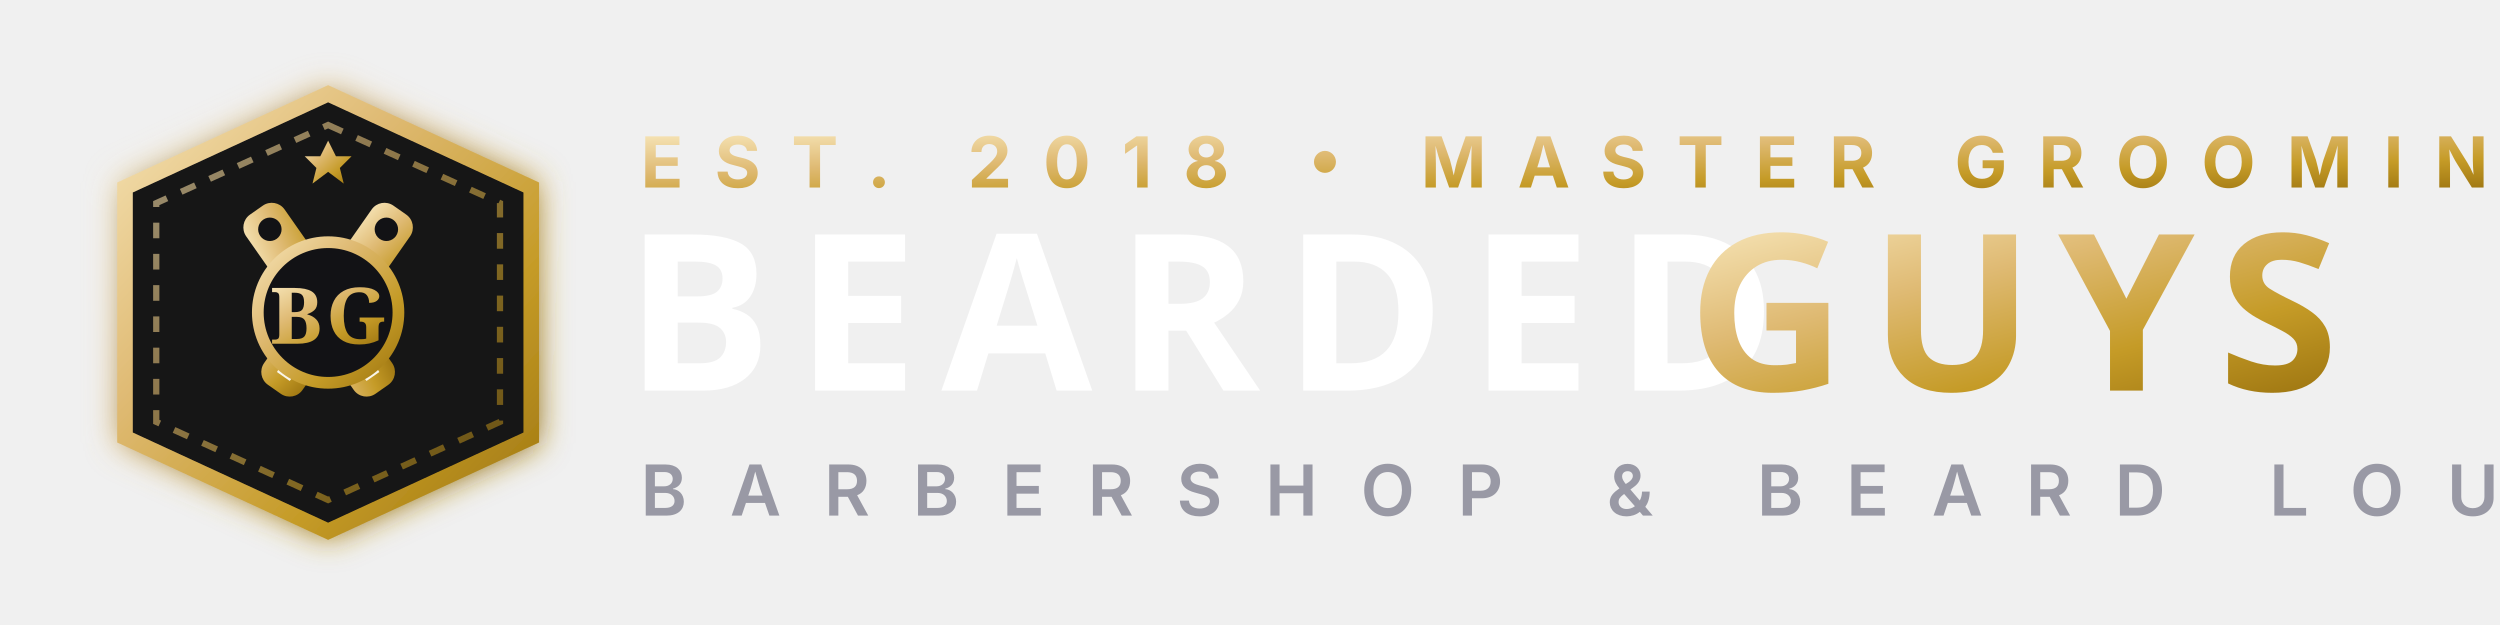
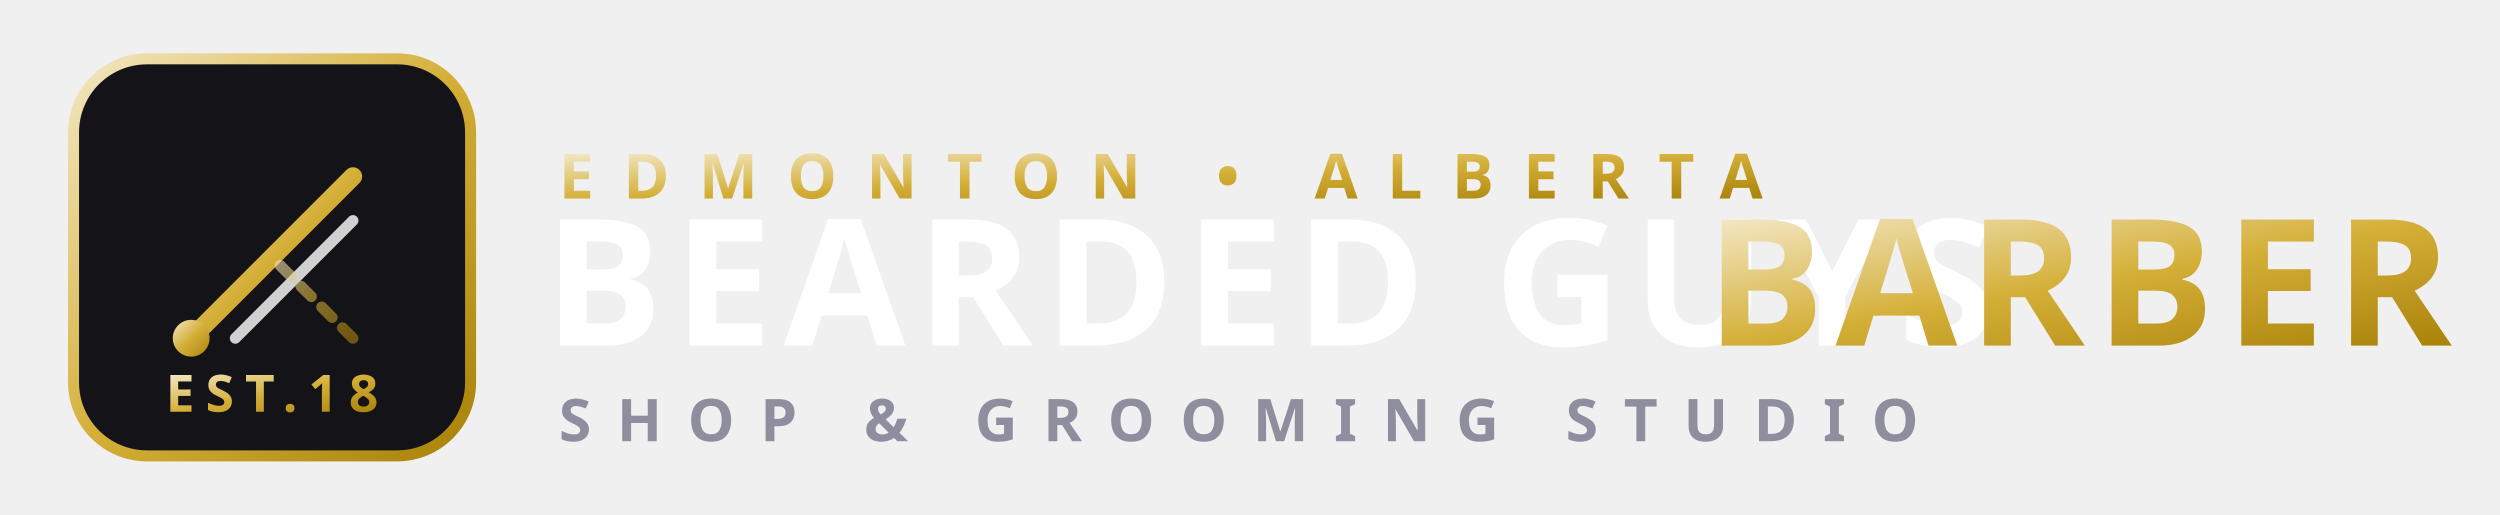
- <svg xmlns="http://www.w3.org/2000/svg" viewBox="0 0 320 80" fill="none" role="img" aria-label="Bearded Guys Barbershop">
+ <svg xmlns="http://www.w3.org/2000/svg" viewBox="0 0 340 70" fill="none" role="img" aria-label="Bearded Guys Barber Shop">
  <defs>
-     <linearGradient id="goldGrad" x1="0%" y1="0%" x2="100%" y2="100%">
-       <stop offset="0%" stop-color="#F5E2B3" />
-       <stop offset="35%" stop-color="#DFBA73" />
-       <stop offset="70%" stop-color="#C59B27" />
-       <stop offset="100%" stop-color="#9E7611" />
+     <linearGradient id="goldGradient" x1="0%" y1="0%" x2="100%" y2="100%">
+       <stop offset="0%" stop-color="#F3E7C4" />
+       <stop offset="50%" stop-color="#D4AF37" />
+       <stop offset="100%" stop-color="#AA820A" />
    </linearGradient>
-     <linearGradient id="goldGlow" x1="0%" y1="0%" x2="0%" y2="100%">
-       <stop offset="0%" stop-color="#DFBA73" stop-opacity="0.3" />
-       <stop offset="100%" stop-color="#DFBA73" stop-opacity="0" />
-     </linearGradient>
-     <filter id="subtleGlow" x="-20%" y="-20%" width="140%" height="140%">
-       <feGaussianBlur stdDeviation="2" result="blur" />
-       <feComposite in="SourceGraphic" in2="blur" operator="over" />
-     </filter>
  </defs>
  <g transform="translate(10, 8)">
-     <polygon points="32,4 58,16 58,48 32,60 6,48 6,16" stroke="url(#goldGrad)" stroke-width="2" fill="#121215" filter="url(#subtleGlow)" />
-     <polygon points="32,8 54,18 54,46 32,56 10,46 10,18" stroke="url(#goldGrad)" stroke-width="0.8" stroke-dasharray="2,2" fill="none" opacity="0.6" />
-     <g transform="translate(32,32) rotate(-35) translate(-32,-32)">
-       <rect x="29" y="16" width="6" height="28" rx="2" fill="url(#goldGrad)" />
-       <circle cx="32" cy="19" r="1.5" fill="#121215" />
-       <path d="M30 24 L34 24 L33 42 L31 42 Z" fill="#FFFFFF" opacity="0.9" />
-     </g>
-     <g transform="translate(32,32) rotate(35) translate(-32,-32)">
-       <rect x="29" y="16" width="6" height="28" rx="2" fill="url(#goldGrad)" />
-       <circle cx="32" cy="19" r="1.5" fill="#121215" />
-       <path d="M30 24 L34 24 L33 42 L31 42 Z" fill="#FFFFFF" opacity="0.9" />
-     </g>
-     <circle cx="32" cy="32" r="9" fill="#121215" stroke="url(#goldGrad)" stroke-width="1.5" />
-     <text x="32" y="36" font-family="'Cinzel', 'Bebas Neue', serif" font-size="10" font-weight="bold" fill="url(#goldGrad)" text-anchor="middle" letter-spacing="0.5">BG</text>
-     <path d="M32 10 L33 12 L35 12 L33.5 13.5 L34 15.5 L32 14 L30 15.5 L30.5 13.5 L29 12 L31 12 Z" fill="url(#goldGrad)" />
+     <rect x="0" y="0" width="54" height="54" rx="10" fill="#141418" stroke="url(#goldGradient)" stroke-width="1.5" />
+     <path d="M16 38 L38 16" stroke="url(#goldGradient)" stroke-width="2.5" stroke-linecap="round" />
+     <path d="M22 38 L38 22" stroke="#FFFFFF" stroke-width="1.5" stroke-linecap="round" opacity="0.8" />
+     <circle cx="16" cy="38" r="2.5" fill="url(#goldGradient)" />
+     <path d="M38 38 L27 27" stroke="url(#goldGradient)" stroke-width="1.5" stroke-linecap="round" stroke-dasharray="2,2" opacity="0.6" />
+     <text x="27" y="48" font-family="'Plus Jakarta Sans', sans-serif" font-size="7" font-weight="800" fill="url(#goldGradient)" text-anchor="middle" letter-spacing="1.5">EST.18</text>
  </g>
-   <text x="82" y="24" font-family="'Plus Jakarta Sans', 'Inter', sans-serif" font-size="9" font-weight="700" letter-spacing="4" fill="url(#goldGrad)" text-transform="uppercase">EST. 2018 • MASTER GROOMING</text>
-   <text x="80" y="50" font-family="'Cinzel', 'Bebas Neue', sans-serif" font-size="28" font-weight="900" letter-spacing="3" fill="#FFFFFF">BEARDED</text>
-   <text x="216" y="50" font-family="'Cinzel', 'Bebas Neue', sans-serif" font-size="28" font-weight="900" letter-spacing="3" fill="url(#goldGrad)">GUYS</text>
-   <text x="82" y="66" font-family="'Plus Jakarta Sans', 'Inter', sans-serif" font-size="9" font-weight="600" letter-spacing="5.5" fill="#9999A5" text-transform="uppercase">BARBERSHOP &amp; BEARD LOUNGE</text>
+   <text x="76" y="27" font-family="'Plus Jakarta Sans', sans-serif" font-size="8.5" font-weight="800" letter-spacing="4" fill="url(#goldGradient)" text-transform="uppercase">EDMONTON • ALBERTA</text>
+   <text x="74" y="47" font-family="'Oswald', 'Syne', sans-serif" font-size="24" font-weight="700" letter-spacing="1.5" fill="#FFFFFF" text-transform="uppercase">BEARDED GUYS</text>
+   <text x="232" y="47" font-family="'Oswald', 'Syne', sans-serif" font-size="24" font-weight="700" letter-spacing="1.5" fill="url(#goldGradient)" text-transform="uppercase">BARBER</text>
+   <text x="76" y="60" font-family="'Plus Jakarta Sans', sans-serif" font-size="8" font-weight="600" letter-spacing="3.5" fill="#8E8E9F" text-transform="uppercase">SHOP &amp; GROOMING STUDIO</text>
</svg>
